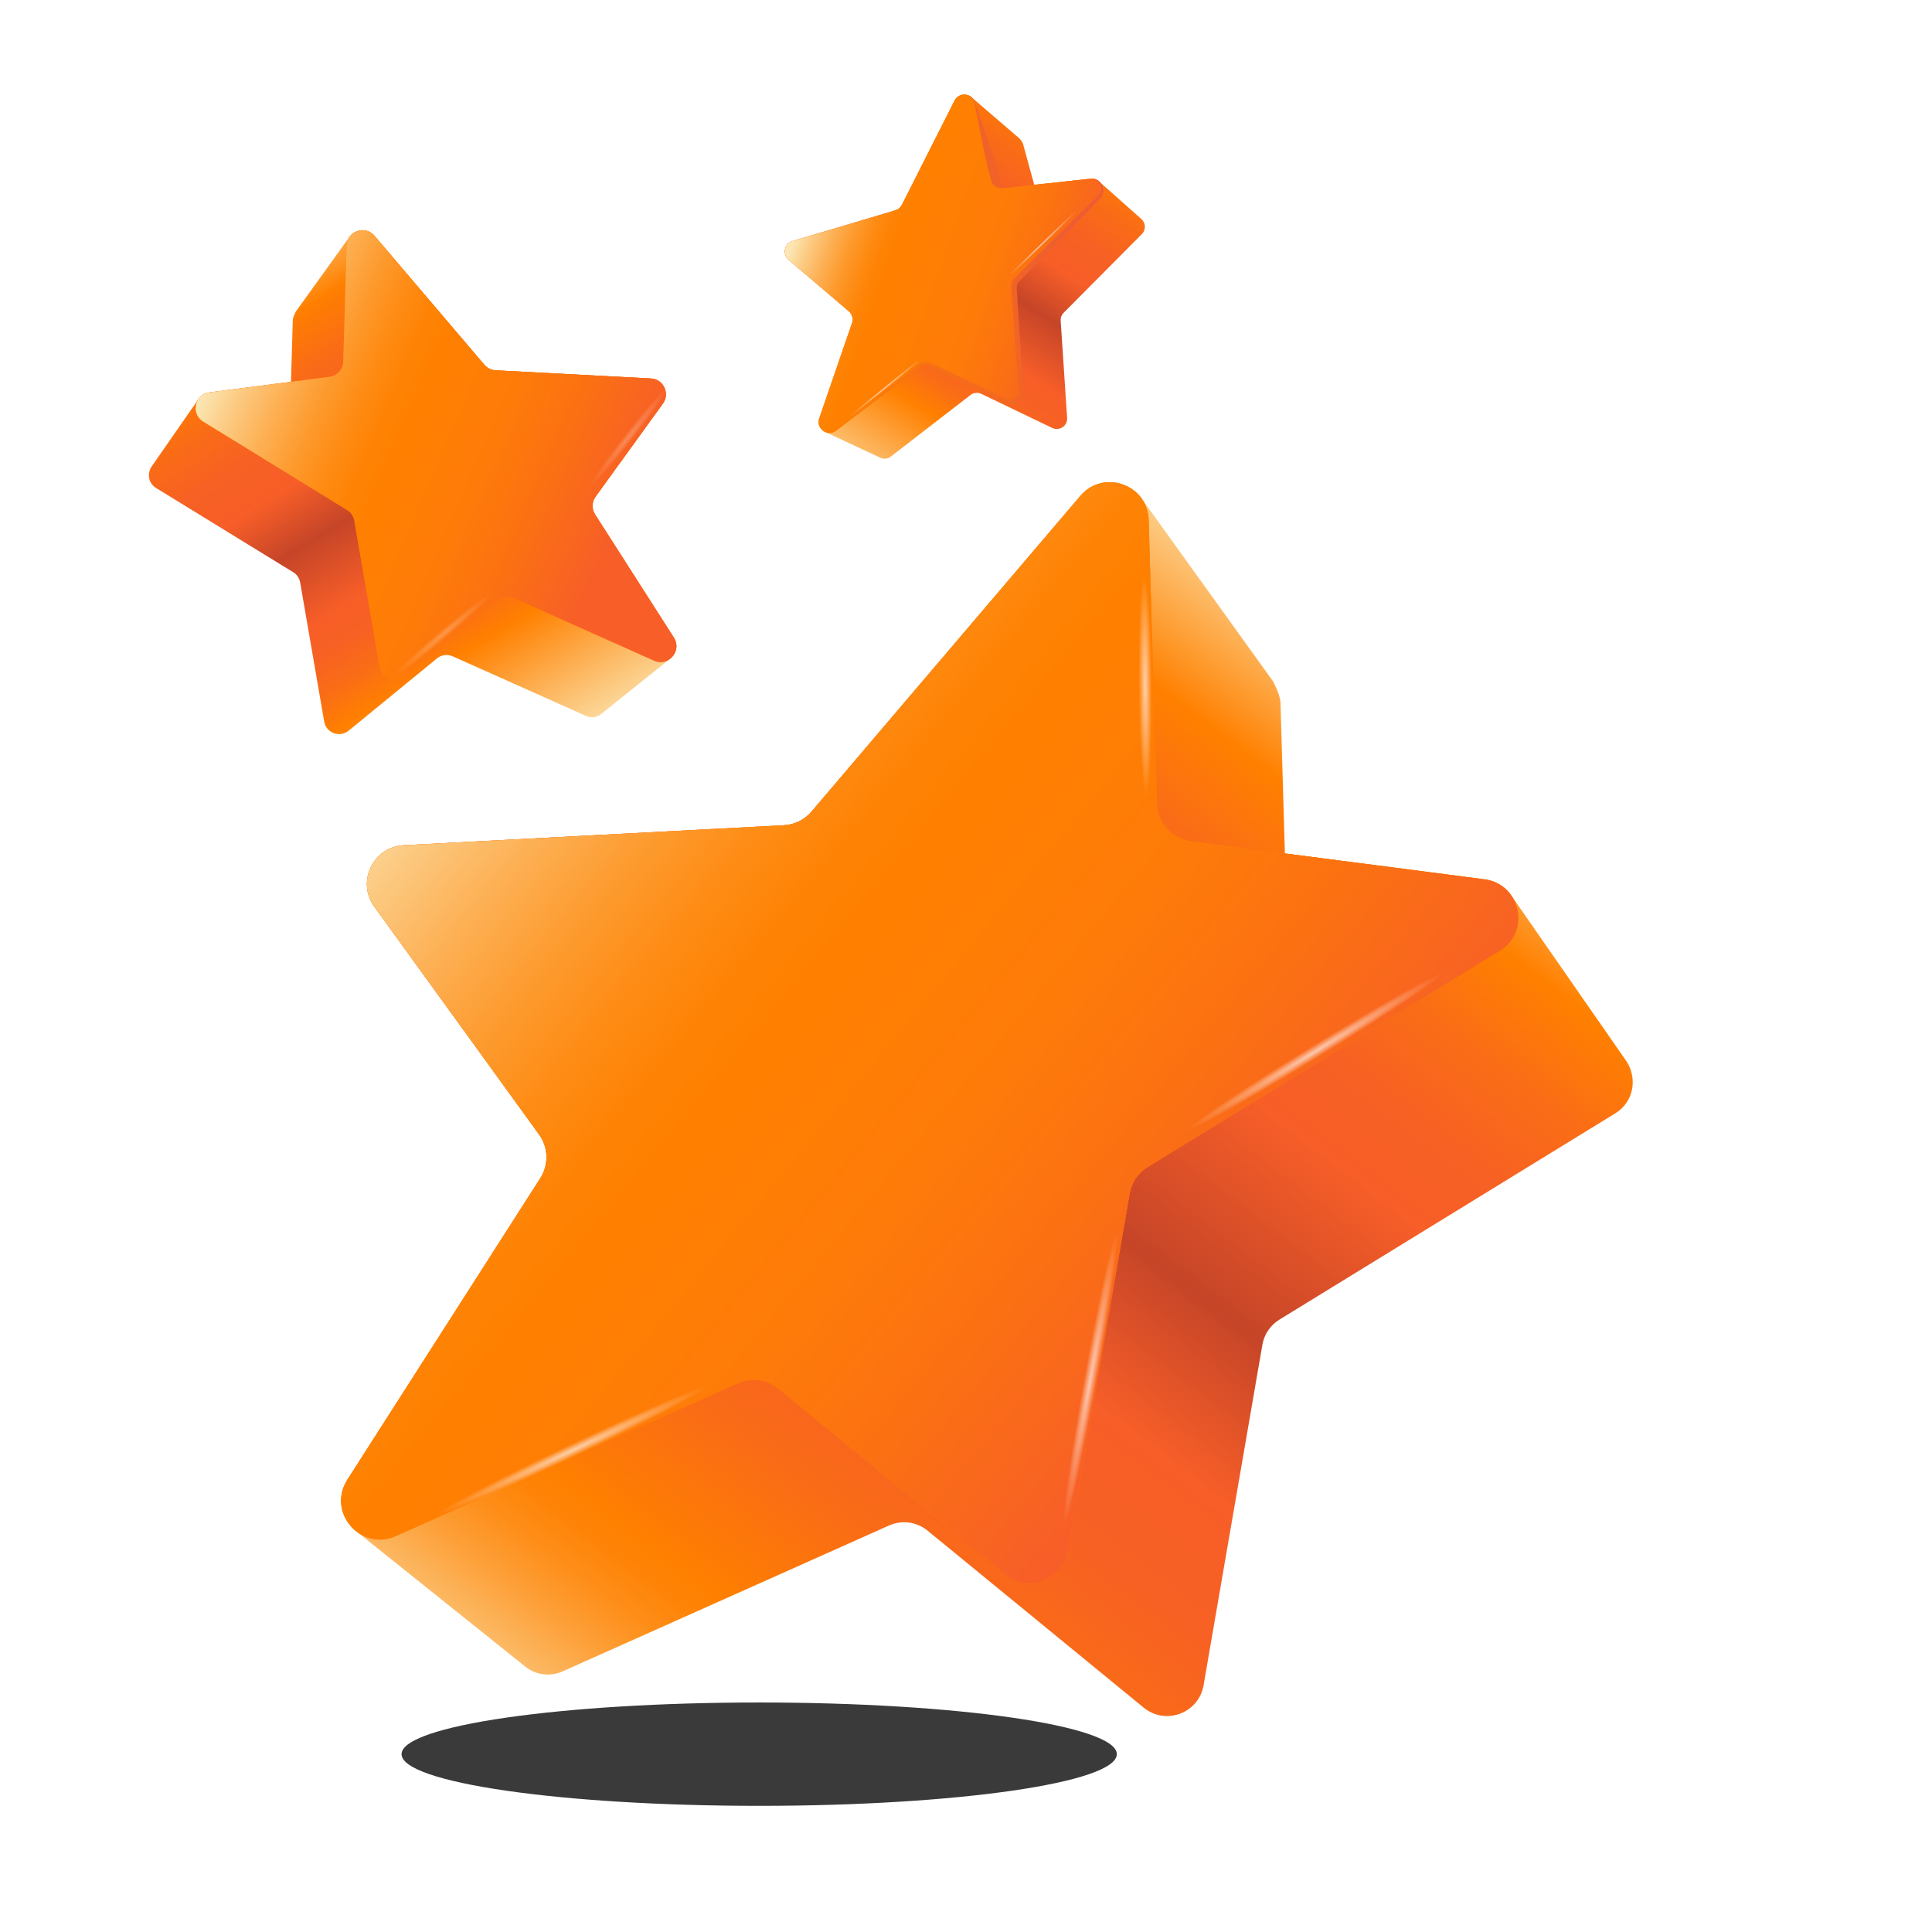
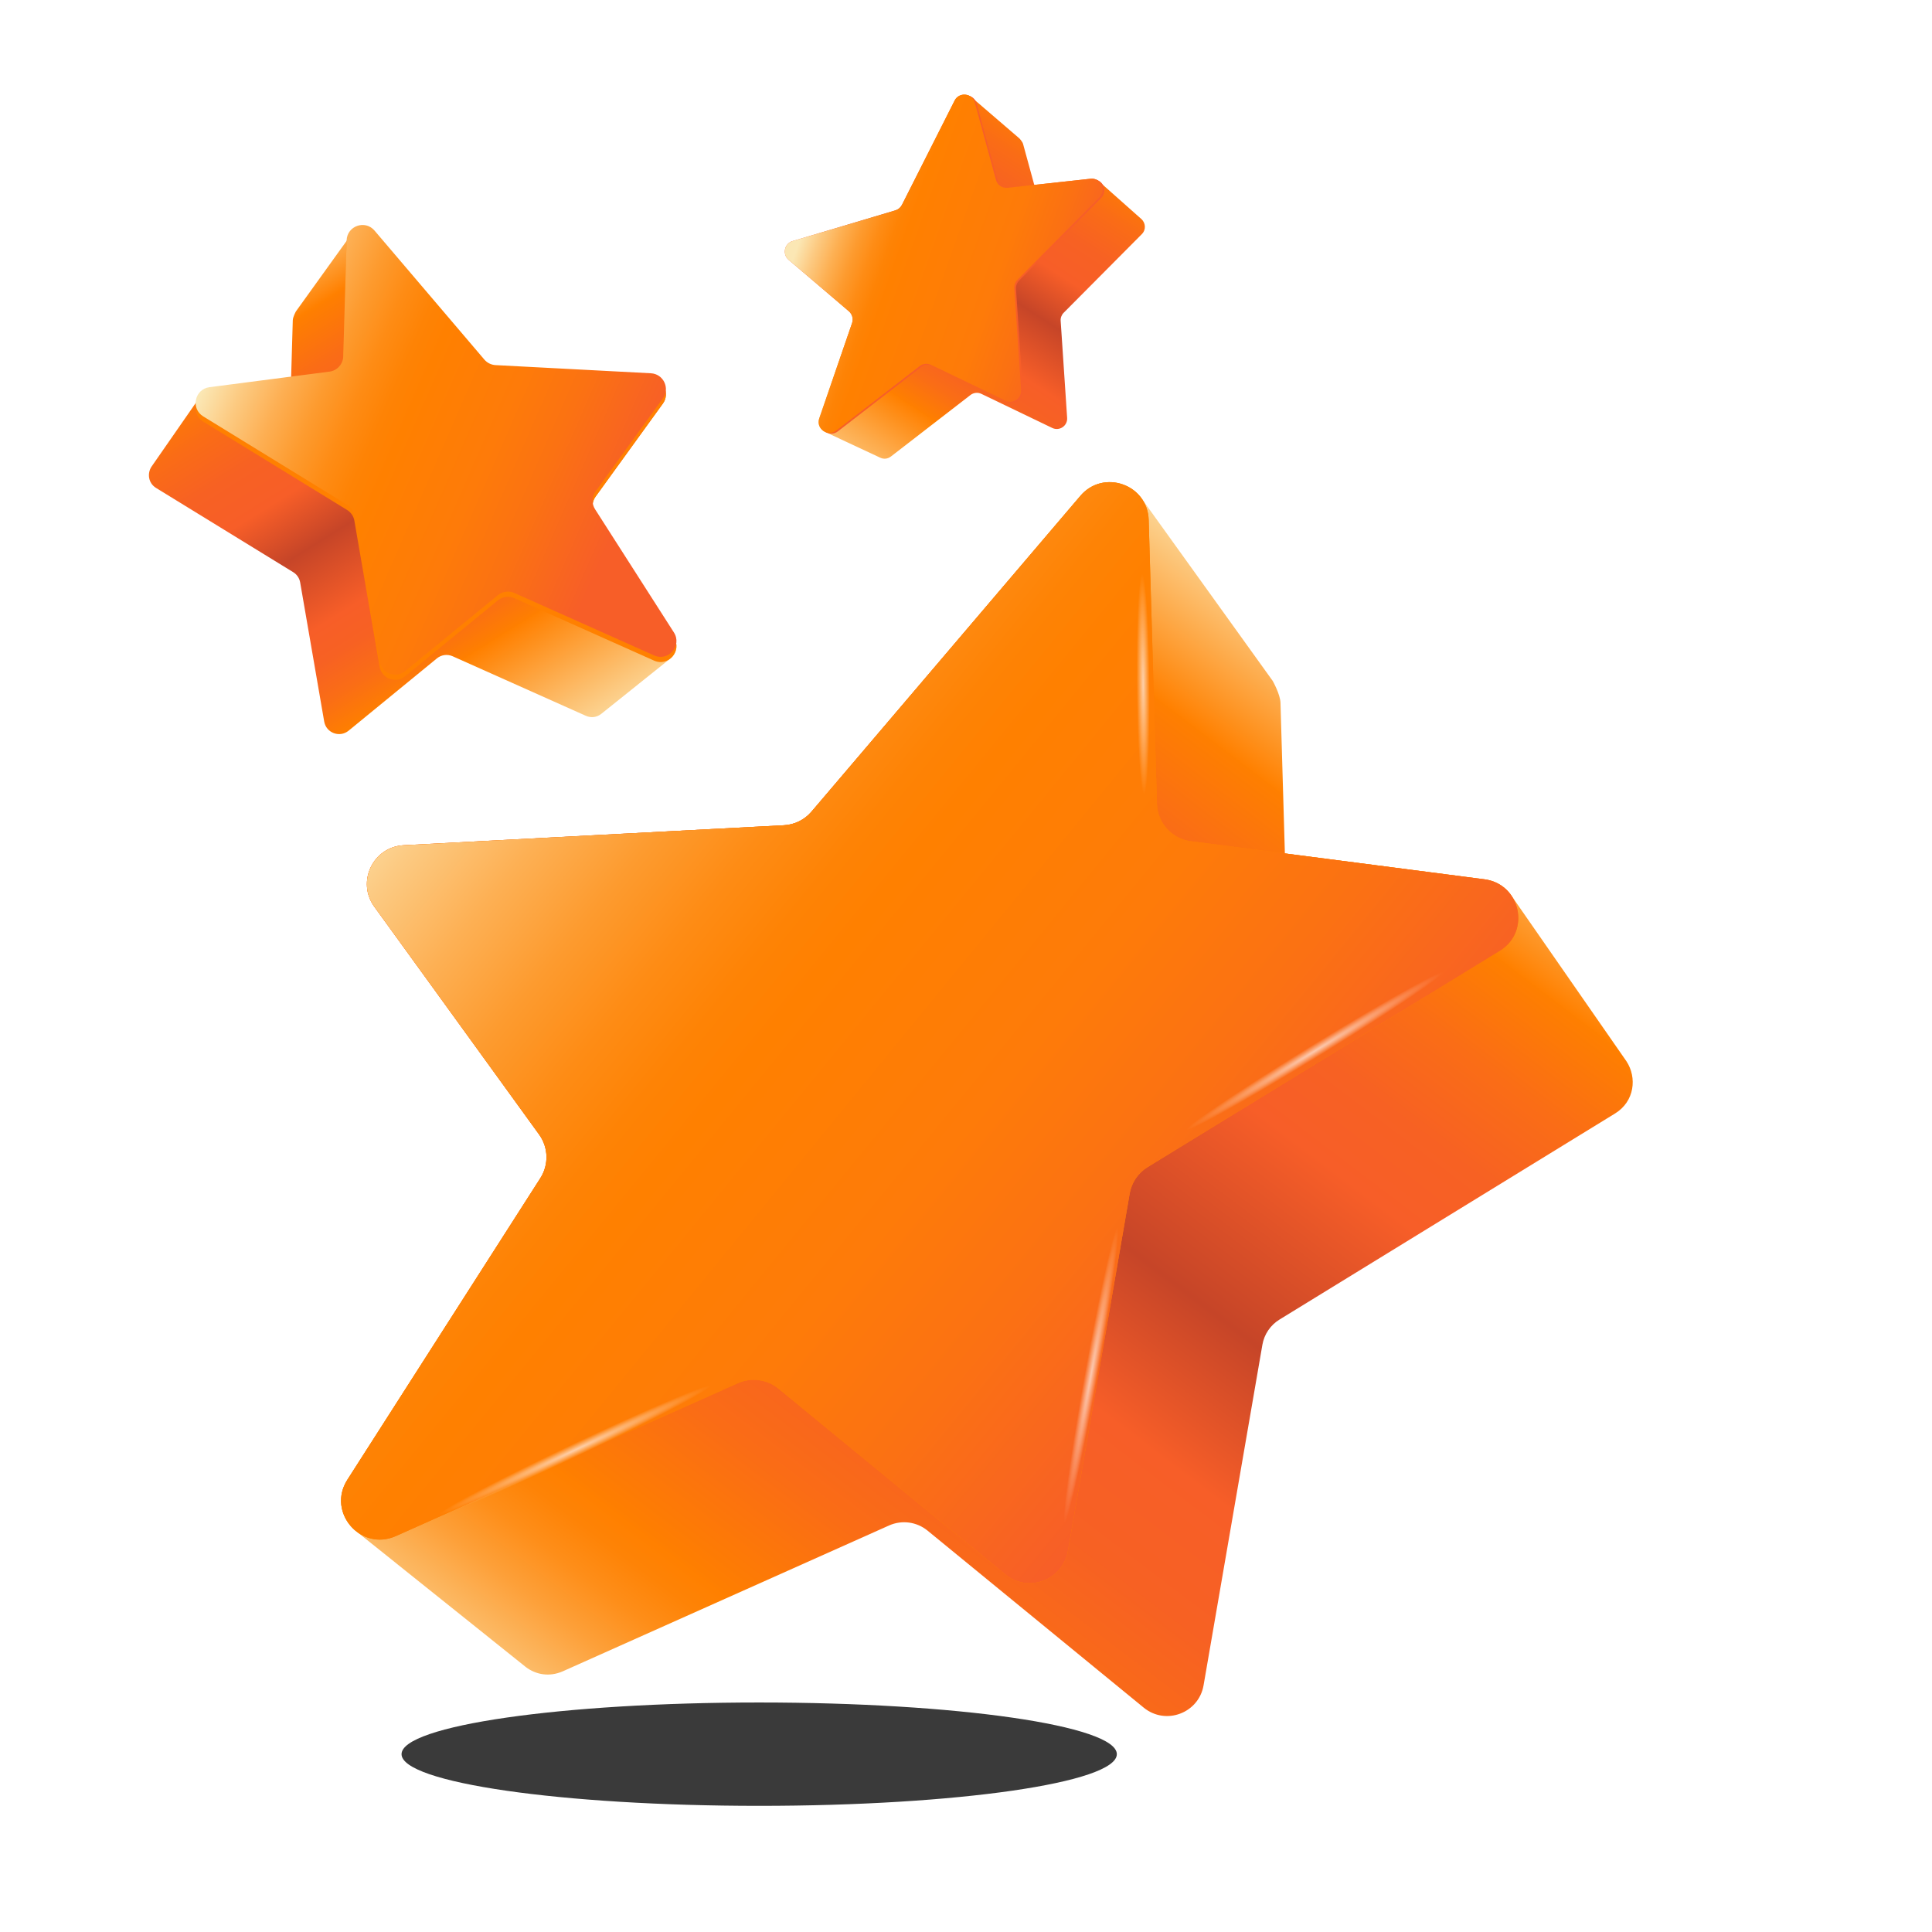
- <svg xmlns="http://www.w3.org/2000/svg" xmlns:xlink="http://www.w3.org/1999/xlink" width="200" height="200">
+ <svg xmlns="http://www.w3.org/2000/svg" xmlns:xlink="http://www.w3.org/1999/xlink" width="200" height="200" viewBox="0 0 200 200">
  <defs>
-     <radialGradient id="h" cx="-2428.274" cy="-163.059" fx="-2428.274" fy="-163.059" r="1.049" gradientTransform="matrix(.9265 1.95511 45.68097 -21.6534 9757.183 1367.167)" xlink:href="#b" />
-     <radialGradient id="o" cx="-2105.142" cy="-171.46" fx="-2105.142" fy="-171.46" r=".197" gradientTransform="matrix(1.38618 1.68465 69.15366 -55.9456 14865.759 -6005.037)" xlink:href="#b" />
-     <radialGradient id="n" cx="-2127.511" cy="-171.818" fx="-2127.511" fy="-171.818" r=".197" gradientTransform="matrix(1.50214 1.55668 63.98214 -61.75245 14297.917 -7273.974)" xlink:href="#b" />
-     <radialGradient id="m" cx="-1642.588" cy="-63.815" fx="-1642.588" fy="-63.815" r="1.049" gradientTransform="matrix(1.17862 .92129 13.43233 -17.0941 2858.13 467.816)" xlink:href="#b" />
-     <radialGradient id="b" cx="-561.568" cy="-197.768" fx="-561.568" fy="-197.768" r="1.049" gradientTransform="matrix(2.16338 -.0186 -.3191 -37.10393 1270.335 -7277.455)" gradientUnits="userSpaceOnUse">
-       <stop offset="0" stop-color="#fdf2ef" stop-opacity=".7" />
-       <stop offset=".293" stop-color="#fff" stop-opacity="0" />
-     </radialGradient>
-     <radialGradient id="f" cx="-2068.492" cy="-168.232" fx="-2068.492" fy="-168.232" r="1.049" gradientTransform="matrix(1.13168 1.8439 43.08037 -26.44331 9724.98 -525.968)" xlink:href="#b" />
-     <radialGradient id="g" cx="-474.616" cy="-205.773" fx="-474.616" fy="-205.773" r="1.049" gradientTransform="matrix(2.12939 .3825 8.9344 -49.75262 2962.018 -9913.62)" xlink:href="#b" />
-     <radialGradient id="l" cx="-1545.859" cy="-58.852" fx="-1545.859" fy="-58.852" r="1.049" gradientTransform="matrix(.96305 1.13734 16.60251 -14.05678 2511.647 996.614)" xlink:href="#b" />
-     <linearGradient id="i" x1="114.215" y1="6.239" x2="85.415" y2="50.851" xlink:href="#c" />
-     <linearGradient id="j" x1="115.562" y1="35.261" x2="82.526" y2="23.684" gradientUnits="userSpaceOnUse">
-       <stop offset=".121" stop-color="#f75e28" />
-       <stop offset=".288" stop-color="#fb7013" />
-       <stop offset=".419" stop-color="#fe7b09" />
-       <stop offset=".71" stop-color="#ff8000" />
-       <stop offset=".745" stop-color="#fe8305" />
-       <stop offset=".789" stop-color="#fe8c15" />
-       <stop offset=".839" stop-color="#fd9b2f" />
-       <stop offset=".893" stop-color="#fdb054" />
-       <stop offset=".949" stop-color="#fcca82" />
+     <linearGradient id="uuid-9b95380a-5357-41a9-ad10-d701b405c043" x1="-1200" y1="-1420" x2="-1199" y2="-1420" gradientTransform="translate(118469.23 17640.957) rotate(58.2609) scale(64.4085 -64.4085)" gradientUnits="userSpaceOnUse">
+       <stop offset="0" stop-color="#fbe7b4" />
+       <stop offset=".054" stop-color="#fcc375" />
+       <stop offset=".156" stop-color="#ff8000" />
+       <stop offset=".161" stop-color="#fe7e01" />
+       <stop offset=".24" stop-color="#fa6c16" />
+       <stop offset=".317" stop-color="#f76123" />
+       <stop offset=".389" stop-color="#f75e28" />
+       <stop offset=".48" stop-color="#c64528" />
+       <stop offset=".596" stop-color="#f75e28" />
+       <stop offset=".646" stop-color="#f76123" />
+       <stop offset=".703" stop-color="#fa6d16" />
+       <stop offset=".762" stop-color="#fe7f00" />
+       <stop offset=".762" stop-color="#ff8000" />
+       <stop offset=".975" stop-color="#fbdca1" />
      <stop offset="1" stop-color="#fbe7b4" />
    </linearGradient>
-     <linearGradient id="k" x1="202.957" y1="981.001" x2="237.078" y2="981.001" gradientTransform="rotate(-13.619 -3836.332 1013.035)" gradientUnits="userSpaceOnUse">
-       <stop offset="0" stop-color="#ff8000" />
-       <stop offset=".042" stop-color="#fe7e02" />
-       <stop offset=".668" stop-color="#f06327" />
-       <stop offset="1" stop-color="#ec5a36" />
-     </linearGradient>
-     <linearGradient id="a" x1="135.229" y1="152.595" x2="41.488" y2="75.231" gradientUnits="userSpaceOnUse">
+     <linearGradient id="uuid-d46f08f5-7e79-43d6-a56e-177f06da870a" x1="-1200" y1="-1420" x2="-1199" y2="-1420" gradientTransform="translate(-85315.01 42316.089) rotate(-156.5313) scale(51.243 -51.243)" gradientUnits="userSpaceOnUse">
+       <stop offset="0" stop-color="#f75e28" />
      <stop offset=".121" stop-color="#f75e28" />
-       <stop offset=".288" stop-color="#fb7013" />
+       <stop offset=".299" stop-color="#fb7212" />
      <stop offset=".419" stop-color="#fe7b09" />
      <stop offset=".596" stop-color="#ff8000" />
      <stop offset=".645" stop-color="#fe8305" />
      <stop offset=".707" stop-color="#fe8c15" />
      <stop offset=".776" stop-color="#fd9b2f" />
-       <stop offset=".851" stop-color="#fdb054" />
-       <stop offset=".929" stop-color="#fcca82" />
+       <stop offset=".85" stop-color="#fdaf53" />
+       <stop offset=".927" stop-color="#fcca81" />
+       <stop offset="1" stop-color="#fbe7b4" />
      <stop offset="1" stop-color="#fbe7b4" />
    </linearGradient>
-     <linearGradient id="e" x1="68.469" y1="59.802" x2="21.465" y2="39.395" xlink:href="#a" />
-     <linearGradient id="c" x1="28.056" y1="22.171" x2="61.938" y2="76.948" gradientUnits="userSpaceOnUse">
+     <linearGradient id="uuid-d455109a-96eb-4f16-95b4-25020f9df47e" x1="-1200" y1="-1420" x2="-1199" y2="-1420" gradientTransform="translate(-97794.295 12644.332) rotate(122.8451) scale(53.1003)" gradientUnits="userSpaceOnUse">
      <stop offset="0" stop-color="#fbe7b4" />
      <stop offset=".156" stop-color="#ff8000" />
      <stop offset=".161" stop-color="#fe7e01" />
      <stop offset=".24" stop-color="#fa6c16" />
      <stop offset=".317" stop-color="#f76123" />
      <stop offset=".389" stop-color="#f75e28" />
-       <stop offset=".481" stop-color="#c64528" />
+       <stop offset=".48" stop-color="#c64528" />
      <stop offset=".596" stop-color="#f75e28" />
      <stop offset=".646" stop-color="#f76123" />
      <stop offset=".703" stop-color="#fa6d16" />
+       <stop offset=".762" stop-color="#fe7f00" />
      <stop offset=".762" stop-color="#ff8000" />
      <stop offset="1" stop-color="#fbe7b4" />
    </linearGradient>
-     <linearGradient id="d" x1="47.144" y1="177.521" x2="149.468" y2="43.107" gradientUnits="userSpaceOnUse">
+     <linearGradient id="uuid-22d515c2-99dc-479c-b0ec-2a380dea6e3f" x1="-1200" y1="-1420" x2="-1199" y2="-1420" gradientTransform="translate(-55965.268 33053.548) rotate(-160.6881) scale(35.0049 -35.0049)" gradientUnits="userSpaceOnUse">
+       <stop offset="0" stop-color="#f75e28" />
+       <stop offset=".121" stop-color="#f75e28" />
+       <stop offset=".294" stop-color="#fb7112" />
+       <stop offset=".419" stop-color="#fe7b09" />
+       <stop offset=".71" stop-color="#ff8000" />
+       <stop offset=".745" stop-color="#fe8305" />
+       <stop offset=".789" stop-color="#fe8c15" />
+       <stop offset=".839" stop-color="#fd9b2f" />
+       <stop offset=".892" stop-color="#fdb053" />
+       <stop offset=".948" stop-color="#fcca82" />
+       <stop offset="1" stop-color="#fbe7b4" />
+     </linearGradient>
+     <linearGradient id="uuid-f1123cd2-316b-474a-a12a-59ddd243cd86" x1="-1200" y1="-1420" x2="-1199" y2="-1420" gradientTransform="translate(313703.963 -15818.951) rotate(-52.7194) scale(168.93)" gradientUnits="userSpaceOnUse">
      <stop offset="0" stop-color="#fbe7b4" />
-       <stop offset=".014" stop-color="#fbd99b" />
+       <stop offset=".014" stop-color="#fbd99c" />
      <stop offset=".05" stop-color="#fcb964" />
      <stop offset=".084" stop-color="#fda039" />
      <stop offset=".114" stop-color="#fe8e19" />
      <stop offset=".139" stop-color="#fe8306" />
      <stop offset=".156" stop-color="#ff8000" />
      <stop offset=".161" stop-color="#fe7e01" />
      <stop offset=".24" stop-color="#fa6c16" />
      <stop offset=".317" stop-color="#f76123" />
      <stop offset=".389" stop-color="#f75e28" />
-       <stop offset=".481" stop-color="#c64528" />
+       <stop offset=".48" stop-color="#c64528" />
      <stop offset=".596" stop-color="#f75e28" />
      <stop offset=".646" stop-color="#f76123" />
      <stop offset=".703" stop-color="#fa6d16" />
+       <stop offset=".762" stop-color="#fe7f00" />
      <stop offset=".762" stop-color="#ff8000" />
      <stop offset=".875" stop-color="#fbe7b4" />
+       <stop offset="1" stop-color="#fbe7b4" />
    </linearGradient>
+     <linearGradient id="uuid-dc4535ca-b3de-4197-b934-d12d618ea7f8" x1="-1200" y1="-1420" x2="-1199" y2="-1420" gradientTransform="translate(-2496.301 -225797.067) rotate(-140.4671) scale(121.5428)" gradientUnits="userSpaceOnUse">
+       <stop offset="0" stop-color="#f75e28" />
+       <stop offset=".121" stop-color="#f75e28" />
+       <stop offset=".291" stop-color="#fb7113" />
+       <stop offset=".419" stop-color="#fe7b09" />
+       <stop offset=".596" stop-color="#ff8000" />
+       <stop offset=".645" stop-color="#fe8305" />
+       <stop offset=".707" stop-color="#fe8c15" />
+       <stop offset=".776" stop-color="#fd9b2f" />
+       <stop offset=".851" stop-color="#fdb054" />
+       <stop offset=".928" stop-color="#fcca82" />
+       <stop offset="1" stop-color="#fbe7b4" />
+     </linearGradient>
+     <radialGradient id="uuid-8a2cfb9f-ed73-443c-aef8-62fe622caa87" cx="-557.794" cy="777.833" fx="-557.794" fy="777.833" r="1.049" gradientTransform="translate(1573.277 28921.278) rotate(-.4927) scale(2.1635 -37.1053)" gradientUnits="userSpaceOnUse">
+       <stop offset="0" stop-color="#fdf2ef" stop-opacity=".7" />
+       <stop offset=".293" stop-color="#fff" stop-opacity="0" />
+     </radialGradient>
+     <radialGradient id="uuid-4e5c841a-8cd4-450c-b6f6-9755b4d264fe" cx="-2442.722" cy="791.599" fx="-2442.722" fy="791.599" r="1.049" gradientTransform="translate(-31201.374 25545.178) rotate(58.4607) scale(2.1635 -50.5487) skewX(-.0679)" xlink:href="#uuid-8a2cfb9f-ed73-443c-aef8-62fe622caa87" />
+     <radialGradient id="uuid-bf6e8b48-b3d0-4659-a695-ab99be01a1a4" cx="-552.228" cy="762.725" fx="-552.228" fy="762.725" r="1.049" gradientTransform="translate(-5525.668 38301.367) rotate(10.1836) scale(2.1635 -50.5485) skewX(-.0729)" xlink:href="#uuid-8a2cfb9f-ed73-443c-aef8-62fe622caa87" />
+     <radialGradient id="uuid-adb8118a-c929-4646-9d85-993dae5ae590" cx="-2825.052" cy="794.989" fx="-2825.052" fy="794.989" r="1.049" gradientTransform="translate(-33639.743 22887.892) rotate(64.6446) scale(2.1635 -50.5531) skewX(-.1445)" xlink:href="#uuid-8a2cfb9f-ed73-443c-aef8-62fe622caa87" />
  </defs>
-   <ellipse cx="78.591" cy="181.591" rx="37.022" ry="5.35" fill="#090909" opacity=".8" />
-   <path d="M168.375 109.87c1.097 1.672.848 4.149-1.183 5.396l-34.742 21.336a3.827 3.827 0 0 0-1.769 2.61l-6.089 35.252c-.499 2.889-3.927 4.167-6.196 2.31L96.02 158.45a3.827 3.827 0 0 0-3.986-.533l-33.744 15.082c-1.425.638-2.833.352-3.854-.426l-.035-.028-.035-.028-17.357-13.895-.035-.028c-1.563-1.162-2.29-3.418-1.013-5.413l19.978-31.219a4.016 4.016 0 0 0-.13-4.519l-17.06-23.58c-1.865-2.579-.135-6.198 3.043-6.365l39.366-2.068a4.016 4.016 0 0 0 2.847-1.407l27.835-32.69c1.8-2.114 4.848-1.714 6.283.189.01.012.018.025.027.038l13.601 18.927c.01.013.78 1.387.806 2.264l.454 15.597 20.66 2.679c1.29.167 2.263.86 2.852 1.779l11.853 17.065z" fill="url(#d)" />
-   <path d="M111.84 51.332 84.003 84.023a4.016 4.016 0 0 1-2.847 1.407L41.79 87.498c-3.178.167-4.908 3.786-3.043 6.364l17.06 23.581a4.016 4.016 0 0 1 .13 4.519l-19.978 31.22c-2.15 3.358 1.38 7.457 5.021 5.83l35.408-15.826a4.016 4.016 0 0 1 4.183.559l23.481 19.228c2.38 1.949 5.978.608 6.502-2.424l6.39-36.991a4.016 4.016 0 0 1 1.855-2.739l36.455-22.387c3.227-1.982 2.17-6.918-1.585-7.405l-30.405-3.943a4.016 4.016 0 0 1-3.498-3.865l-.856-29.4c-.107-3.676-4.688-5.287-7.072-2.487z" fill="#ff8000" />
-   <path d="M111.84 51.332 84.003 84.023a4.016 4.016 0 0 1-2.847 1.407L41.79 87.498c-3.178.167-4.908 3.786-3.043 6.364l17.06 23.581a4.016 4.016 0 0 1 .13 4.519l-19.978 31.22c-2.15 3.358 1.38 7.457 5.021 5.83l35.408-15.826a4.016 4.016 0 0 1 4.183.559l23.481 19.228c2.38 1.949 5.978.608 6.502-2.424l6.39-36.991a4.016 4.016 0 0 1 1.855-2.739l36.455-22.387c3.227-1.982 2.17-6.918-1.585-7.405l-30.405-3.943a4.016 4.016 0 0 1-3.498-3.865l-.856-29.4c-.107-3.676-4.688-5.287-7.072-2.487z" fill="url(#a)" />
-   <path d="M15.68 48.317c-.448.683-.347 1.694.483 2.204l14.189 8.714c.383.235.646.623.722 1.066l2.487 14.397a1.563 1.563 0 0 0 2.53.944l9.14-7.484a1.563 1.563 0 0 1 1.628-.218L60.64 74.1a1.52 1.52 0 0 0 1.575-.174l.014-.011.014-.012 7.089-5.675.014-.011c.639-.475.936-1.396.414-2.21L61.6 53.255a1.64 1.64 0 0 1 .054-1.846l6.968-9.63c.761-1.054.055-2.532-1.243-2.6L51.3 38.335a1.64 1.64 0 0 1-1.163-.574L38.77 24.409c-.735-.863-1.98-.7-2.566.078l-.011.015-5.555 7.73c-.004.006-.319.567-.33.925l-.185 6.37-8.438 1.094a1.599 1.599 0 0 0-1.164.727l-4.841 6.97z" fill="url(#c)" />
-   <path d="m38.77 24.41 11.368 13.35a1.64 1.64 0 0 0 1.163.575l16.078.845c1.298.068 2.004 1.546 1.243 2.6l-6.968 9.63a1.64 1.64 0 0 0-.053 1.846l8.16 12.75c.877 1.372-.565 3.046-2.052 2.382l-14.46-6.464a1.64 1.64 0 0 0-1.71.228l-9.59 7.853a1.64 1.64 0 0 1-2.655-.99l-2.61-15.108a1.64 1.64 0 0 0-.757-1.118l-14.89-9.144c-1.317-.809-.885-2.825.648-3.024l12.418-1.61a1.64 1.64 0 0 0 1.429-1.579l.35-12.007c.043-1.502 1.914-2.16 2.888-1.016z" fill="#ff8000" />
-   <path d="m38.77 24.41 11.368 13.35a1.64 1.64 0 0 0 1.163.575l16.078.845c1.298.068 2.004 1.546 1.243 2.6l-6.968 9.63a1.64 1.64 0 0 0-.053 1.846l8.16 12.75c.877 1.372-.565 3.046-2.052 2.382l-14.46-6.464a1.64 1.64 0 0 0-1.71.228l-9.59 7.853a1.64 1.64 0 0 1-2.655-.99l-2.61-15.108a1.64 1.64 0 0 0-.757-1.118l-14.89-9.144c-1.317-.809-.885-2.825.648-3.024l12.418-1.61a1.64 1.64 0 0 0 1.429-1.579l.35-12.007c.043-1.502 1.914-2.16 2.888-1.016z" fill="url(#e)" />
-   <path fill="url(#b)" d="m115.614 58.278 3.594-.03 2.213 25.432-3.594.031-2.213-25.433z" />
-   <path fill="url(#f)" d="m149.91 97.096 1.88 3.063-28.506 19.838-1.88-3.063 28.506-19.838z" />
-   <path fill="url(#g)" d="m113.233 125.03 3.537.636-4.166 34.479-3.537-.636 4.166-34.479z" />
-   <path fill="url(#h)" d="m73.202 140.43 1.539 3.248-30.48 16.654-1.539-3.247 30.48-16.655z" />
-   <path d="M118.167 22.684c.41.384.507 1.078.034 1.555l-8.092 8.14c-.218.22-.331.522-.31.831l.67 10.05c.055.823-.798 1.4-1.542 1.042l-7.337-3.53a1.077 1.077 0 0 0-1.126.118l-8.233 6.364a1.047 1.047 0 0 1-1.083.139l-.012-.006-.011-.005-5.67-2.651-.011-.006c-.505-.214-.854-.783-.637-1.413l3.397-9.867a1.13 1.13 0 0 0-.335-1.228l-6.23-5.32a1.13 1.13 0 0 1 .41-1.944l10.634-3.175a1.13 1.13 0 0 0 .686-.574l5.449-10.79c.352-.697 1.213-.79 1.731-.364l.01.009 4.976 4.277c.004.002.306.327.37.566l1.159 4.237 5.83-.636c.365-.04.677.085.898.297l4.375 3.884z" fill="url(#i)" />
-   <path d="m98.818 10.415-5.45 10.79a1.13 1.13 0 0 1-.685.573l-10.634 3.175a1.13 1.13 0 0 0-.41 1.943l6.23 5.321c.354.302.486.79.335 1.228l-3.397 9.867c-.365 1.061.873 1.949 1.76 1.262l8.64-6.677a1.13 1.13 0 0 1 1.182-.125l7.699 3.705a1.13 1.13 0 0 0 1.618-1.094l-.704-10.545a1.13 1.13 0 0 1 .326-.872l8.491-8.542c.751-.756.135-2.037-.925-1.921l-8.58.936a1.13 1.13 0 0 1-1.213-.825l-2.184-7.988c-.272-.998-1.633-1.136-2.1-.211z" fill="#ff8000" />
-   <path d="m98.818 10.415-5.45 10.79a1.13 1.13 0 0 1-.685.573l-10.634 3.175a1.13 1.13 0 0 0-.41 1.943l6.23 5.321c.354.302.486.79.335 1.228l-3.397 9.867c-.365 1.061.873 1.949 1.76 1.262l8.64-6.677a1.13 1.13 0 0 1 1.182-.125l7.699 3.705a1.13 1.13 0 0 0 1.618-1.094l-.704-10.545a1.13 1.13 0 0 1 .326-.872l8.491-8.542c.751-.756.135-2.037-.925-1.921l-8.58.936a1.13 1.13 0 0 1-1.213-.825l-2.184-7.988c-.272-.998-1.633-1.136-2.1-.211z" fill="url(#j)" />
-   <path d="M85.18 44.58c.131.094.262.152.378.185.117.034.22.042.3.042h.057l.05-.005.041-.004.034-.006.06-.01c.16-.038.312-.11.444-.21l2.36-1.773 3.513-2.652 2.842-2.154c.056-.04.114-.076.175-.106a1.007 1.007 0 0 1 .507-.088.99.99 0 0 1 .343.096l3.579 1.758 4.092 2.004a1.357 1.357 0 0 0 1.948-1.309l-.114-1.883-.273-4.393-.268-4.271a.847.847 0 0 1 .247-.651l1.259-1.263c.417-.423.836-.844 1.252-1.268a353.848 353.848 0 0 0 3.065-3.16l2.82-2.946a1.222 1.222 0 0 0 .307-.558c.049-.21.033-.427-.028-.623a1.302 1.302 0 0 0-.205-.384 1.226 1.226 0 0 0-1.107-.463l-1.927.209-2.188.238-2.188.235c-.76.08-1.52.162-2.279.243a1.328 1.328 0 0 1-.099.002 1.066 1.066 0 0 1-.098-.014c-.016-.003-.031-.009-.047-.014a.759.759 0 0 1-.046-.016.87.87 0 0 1-.087-.046.913.913 0 0 1-.078-.06c-.024-.021-.046-.047-.067-.07-.02-.025-.038-.053-.055-.078a2.651 2.651 0 0 1-.045-.082 2.515 2.515 0 0 1-.033-.083l-.023-.083c-.007-.027-.012-.053-.017-.077l-.013-.073a.727.727 0 0 0-.011-.067l-.011-.062a.382.382 0 0 0-.012-.06.316.316 0 0 0-.014-.056l-.137-.495a48.386 48.386 0 0 0-.644-2.106c-.23-.697-.478-1.39-.726-2.083-.189-.53-.38-1.06-.564-1.59a86.247 86.247 0 0 1-.537-1.598l-.022-.063-.032-.077a1.221 1.221 0 0 0-.25-.366c-.091-.094-.228-.16-.39-.23l-.002.004-.001.004-.002.004.005-.013-.005.013-.003.007a.978.978 0 0 1 .372.238.96.96 0 0 1 .184.257c.019.038.032.073.044.102l.024.076.016.06v.001c.122.548.238 1.098.35 1.649.111.55.216 1.104.323 1.656.14.722.279 1.445.435 2.163.156.718.328 1.431.517 2.14l.133.495c.015.046.03.09.048.134.02.043.042.084.065.125.012.02.027.039.04.058l.043.056c.03.035.064.068.098.1.035.03.072.058.11.084.038.026.08.047.119.068.04.02.084.035.125.051l.126.036c.043.01.085.017.126.023.042.005.084.007.123.011l.119.003.113-.002c.148-.007.282-.02.415-.034l2.278-.254 2.188-.243 2.188-.24 1.926-.21c.136-.016.275-.005.406.032.131.038.254.1.358.187.103.085.189.19.252.304a1.064 1.064 0 0 1-.038 1.098 1.34 1.34 0 0 1-.161.192l-2.93 2.837a353.712 353.712 0 0 0-3.141 3.084c-.422.418-.84.84-1.261 1.26l-1.255 1.266a1.418 1.418 0 0 0-.405 1.093l.302 4.27.314 4.39.136 1.882a.927.927 0 0 1-.089.464.915.915 0 0 1-.909.498.951.951 0 0 1-.29-.082l-4.12-1.947-3.607-1.7a1.3 1.3 0 0 0-.864-.083c-.086.022-.17.053-.25.092-.079.04-.154.087-.224.141l-2.801 2.208-3.452 2.732-2.31 1.836h-.001c-.125.099-.27.173-.425.215l-.058.012-.033.007-.04.005-.048.006-.056.002c-.08.002-.18-.003-.296-.033a1.201 1.201 0 0 1-.381-.173z" fill="url(#k)" />
-   <path fill="url(#l)" opacity=".4" d="m50.273 59.425 1.6 1.889-10.501 10.69-1.6-1.89 10.5-10.69z" />
-   <path fill="url(#m)" opacity=".4" d="m68.041 38.316 1.958 1.53L61.87 52.42l-1.958-1.53 8.128-12.574z" />
-   <path fill="url(#n)" d="m112.537 20.027.468.485-7.975 8.217-.468-.485 7.975-8.217z" />
-   <path fill="url(#o)" d="m94.657 36.98.432.525-8.66 7.492-.432-.525 8.66-7.492z" />
+   <g id="uuid-0dbf3943-fef5-4c39-8978-64d07d0e1c7a">
+     <path d="M69.76,66.006l-8.159-12.751c-.363-.568-.342-1.3.053-1.846l6.968-9.631c.762-1.053.055-2.531-1.243-2.599l-16.078-.845c-.45-.024-.871-.231-1.163-.575l-11.368-13.352c-.735-.863-1.98-.7-2.566.077l-.011.015-5.555,7.73c-.004.005-.319.566-.329.924l-.185,6.37-8.438,1.094c-.527.068-.924.351-1.165.726l-4.841,6.97c-.448.682-.347,1.694.483,2.204l14.189,8.714c.383.235.646.623.722,1.066l2.487,14.398c.204,1.18,1.604,1.702,2.53.943l9.139-7.484c.458-.375,1.088-.459,1.628-.218l13.781,6.16c.582.26,1.157.144,1.574-.174l.014-.011.014-.011,7.089-5.675.014-.011c.638-.475.935-1.396.414-2.211" fill="url(#uuid-9b95380a-5357-41a9-ad10-d701b405c043)" />
+     <path d="M69.76,66.006c.878,1.372-.564,3.046-2.051,2.381l-14.461-6.464c-.567-.253-1.228-.165-1.708.228l-9.59,7.853c-.972.796-2.442.248-2.655-.99l-2.61-15.108c-.08-.464-.356-.872-.758-1.118l-14.889-9.144c-1.318-.809-.886-2.825.647-3.024l12.418-1.61c.8-.104,1.405-.773,1.429-1.579l.35-12.007c.044-1.501,1.915-2.159,2.888-1.016l11.368,13.352c.292.343.713.551,1.163.575l16.078.845c1.298.068,2.005,1.546,1.243,2.599l-6.968,9.631c-.395.546-.416,1.278-.053,1.846l8.159,12.751" fill="#ff8000" />
+     <path d="M69.76,65.467c.878,1.372-.564,3.046-2.051,2.381l-14.461-6.464c-.567-.253-1.228-.165-1.708.228l-9.59,7.853c-.972.796-2.442.248-2.655-.99l-2.61-15.108c-.08-.464-.356-.872-.758-1.118l-14.889-9.144c-1.318-.809-.886-2.825.647-3.024l12.418-1.61c.8-.104,1.405-.773,1.429-1.579l.35-12.007c.044-1.501,1.915-2.159,2.888-1.016l11.368,13.352c.292.343.713.551,1.163.575l16.078.845c1.298.068,2.005,1.546,1.243,2.599l-6.968,9.631c-.395.546-.416,1.278-.053,1.845l8.159,12.751" fill="url(#uuid-d46f08f5-7e79-43d6-a56e-177f06da870a)" />
+     <path d="M118.167,22.684c.411.384.507,1.079.034,1.555l-8.091,8.14c-.218.22-.332.522-.311.831l.671,10.049c.055.824-.798,1.401-1.542,1.043l-7.337-3.53c-.368-.177-.803-.131-1.126.118l-8.233,6.364c-.348.269-.752.284-1.083.139l-.011-.005-.011-.005-5.67-2.651-.011-.005c-.505-.214-.853-.784-.636-1.414l3.397-9.866c.151-.439.018-.926-.335-1.228l-6.231-5.321c-.681-.582-.448-1.687.411-1.943l10.634-3.175c.298-.089.546-.296.686-.574l5.449-10.79c.352-.697,1.213-.79,1.732-.364l.01.009,4.976,4.277c.003.003.305.328.37.566l1.158,4.237,5.83-.636c.364-.04.676.085.898.298l4.374,3.884Z" fill="url(#uuid-d455109a-96eb-4f16-95b4-25020f9df47e)" />
+     <path d="M98.993,10.49l-5.449,10.79c-.14.277-.388.485-.686.574l-10.634,3.175c-.858.256-1.092,1.361-.411,1.943l6.231,5.321c.353.302.486.789.335,1.228l-3.397,9.866c-.365,1.062.872,1.949,1.76,1.263l8.639-6.678c.339-.262.796-.31,1.182-.124l7.699,3.704c.78.376,1.676-.23,1.618-1.094l-.704-10.545c-.022-.324.097-.642.326-.872l8.491-8.542c.751-.756.135-2.037-.925-1.921l-8.581.937c-.552.06-1.067-.29-1.213-.826l-2.183-7.987c-.273-.999-1.633-1.136-2.1-.211Z" fill="#f75e28" />
+     <path d="M98.818,10.415l-5.449,10.79c-.14.277-.388.485-.686.574l-10.634,3.175c-.858.256-1.092,1.361-.411,1.943l6.231,5.321c.353.302.486.789.335,1.228l-3.397,9.866c-.365,1.062.872,1.949,1.76,1.263l8.639-6.678c.339-.262.796-.31,1.182-.124l7.699,3.704c.78.376,1.676-.23,1.618-1.094l-.704-10.545c-.022-.324.097-.642.326-.872l8.491-8.542c.751-.756.135-2.037-.925-1.921l-8.581.937c-.552.06-1.067-.29-1.213-.826l-2.183-7.987c-.273-.999-1.633-1.136-2.1-.211Z" fill="url(#uuid-22d515c2-99dc-479c-b0ec-2a380dea6e3f)" />
+     <path d="M168.375,109.871c1.097,1.671.849,4.148-1.183,5.396l-34.742,21.335c-.937.575-1.581,1.526-1.768,2.61l-6.089,35.252c-.499,2.889-3.928,4.167-6.196,2.31l-22.377-18.324c-1.121-.918-2.664-1.124-3.986-.533l-33.744,15.083c-1.426.637-2.833.352-3.855-.426l-.035-.028-.035-.028-17.357-13.895-.035-.028c-1.563-1.163-2.29-3.418-1.013-5.413l19.978-31.22c.889-1.39.838-3.182-.129-4.519l-17.061-23.581c-1.865-2.578-.134-6.197,3.043-6.364l39.366-2.068c1.102-.058,2.132-.567,2.847-1.407l27.835-32.691c1.799-2.113,4.848-1.713,6.283.19l.027.038,13.601,18.927c.009.012.78,1.387.806,2.263l.454,15.597,20.66,2.679c1.291.167,2.263.861,2.851,1.779l11.853,17.065Z" fill="url(#uuid-f1123cd2-316b-474a-a12a-59ddd243cd86)" />
+     <path d="M111.839,51.332l-27.835,32.691c-.715.84-1.745,1.349-2.847,1.407l-39.366,2.068c-3.177.167-4.908,3.787-3.043,6.364l17.061,23.581c.967,1.337,1.018,3.129.129,4.519l-19.978,31.22c-2.149,3.359,1.381,7.458,5.021,5.831l35.408-15.827c1.388-.62,3.007-.404,4.183.559l23.481,19.228c2.38,1.949,5.978.608,6.502-2.424l6.389-36.991c.196-1.137.872-2.135,1.856-2.739l36.456-22.388c3.226-1.981,2.17-6.918-1.585-7.405l-30.405-3.943c-1.958-.254-3.44-1.893-3.498-3.866l-.856-29.4c-.107-3.676-4.688-5.286-7.072-2.487Z" fill="#ff8000" />
+     <path d="M111.839,51.332l-27.835,32.691c-.715.84-1.745,1.349-2.847,1.407l-39.366,2.068c-3.177.167-4.908,3.787-3.043,6.364l17.061,23.581c.967,1.337,1.018,3.129.129,4.519l-19.978,31.22c-2.149,3.359,1.381,7.458,5.021,5.831l35.408-15.827c1.388-.62,3.007-.404,4.183.559l23.481,19.228c2.38,1.949,5.978.608,6.502-2.424l6.389-36.991c.196-1.137.872-2.135,1.856-2.739l36.456-22.388c3.226-1.981,2.17-6.918-1.585-7.405l-30.405-3.943c-1.958-.254-3.44-1.893-3.498-3.866l-.856-29.4c-.107-3.676-4.688-5.286-7.072-2.487Z" fill="url(#uuid-dc4535ca-b3de-4197-b934-d12d618ea7f8)" />
+   </g>
+   <g id="uuid-f57dde8e-2b61-4bba-a1d3-3e145ebbbc29">
+     <polygon points="115.614 58.278 119.208 58.247 121.421 83.68 117.827 83.711 115.614 58.278" fill="url(#uuid-8a2cfb9f-ed73-443c-aef8-62fe622caa87)" />
+     <polygon points="149.91 97.096 151.79 100.159 123.284 119.997 121.404 116.934 149.91 97.096" fill="url(#uuid-4e5c841a-8cd4-450c-b6f6-9755b4d264fe)" />
+     <polygon points="113.233 125.03 116.77 125.666 112.604 160.145 109.067 159.509 113.233 125.03" fill="url(#uuid-bf6e8b48-b3d0-4659-a695-ab99be01a1a4)" />
+     <polygon points="73.202 140.43 74.741 143.678 44.261 160.332 42.722 157.084 73.202 140.43" fill="url(#uuid-adb8118a-c929-4646-9d85-993dae5ae590)" />
+   </g>
+   <g id="uuid-916bf359-3d49-409a-bf36-fd6bf12942a5">
+     <ellipse cx="78.591" cy="181.591" rx="37.023" ry="5.35" fill="#090909" opacity=".8" />
+   </g>
</svg>
